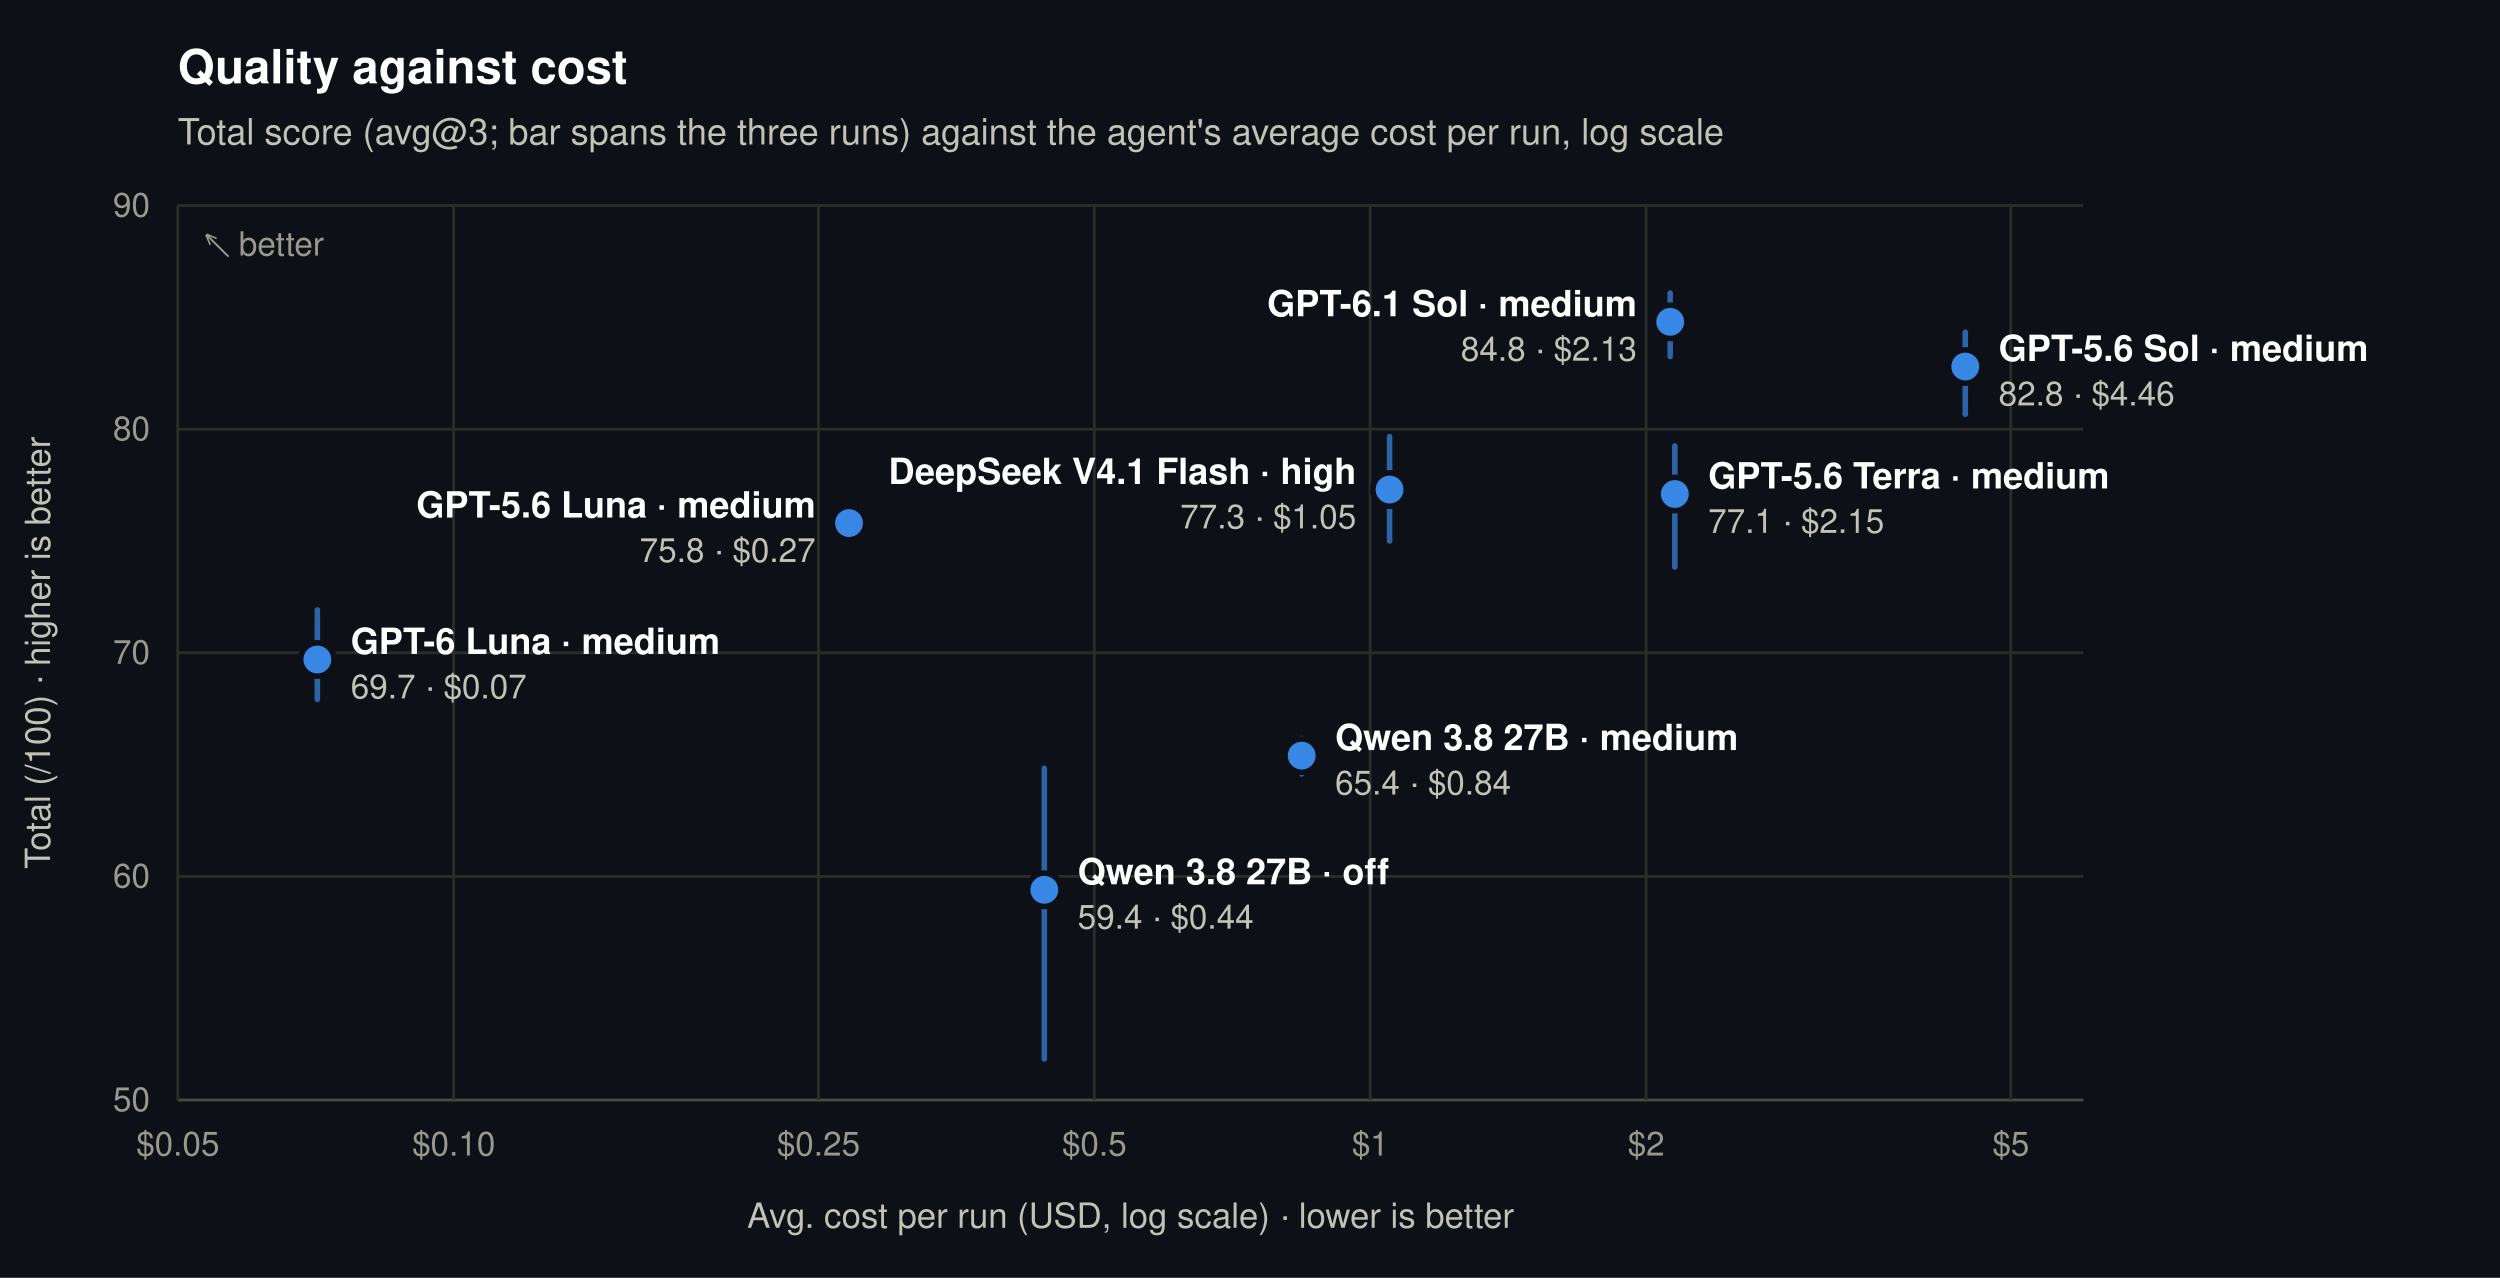
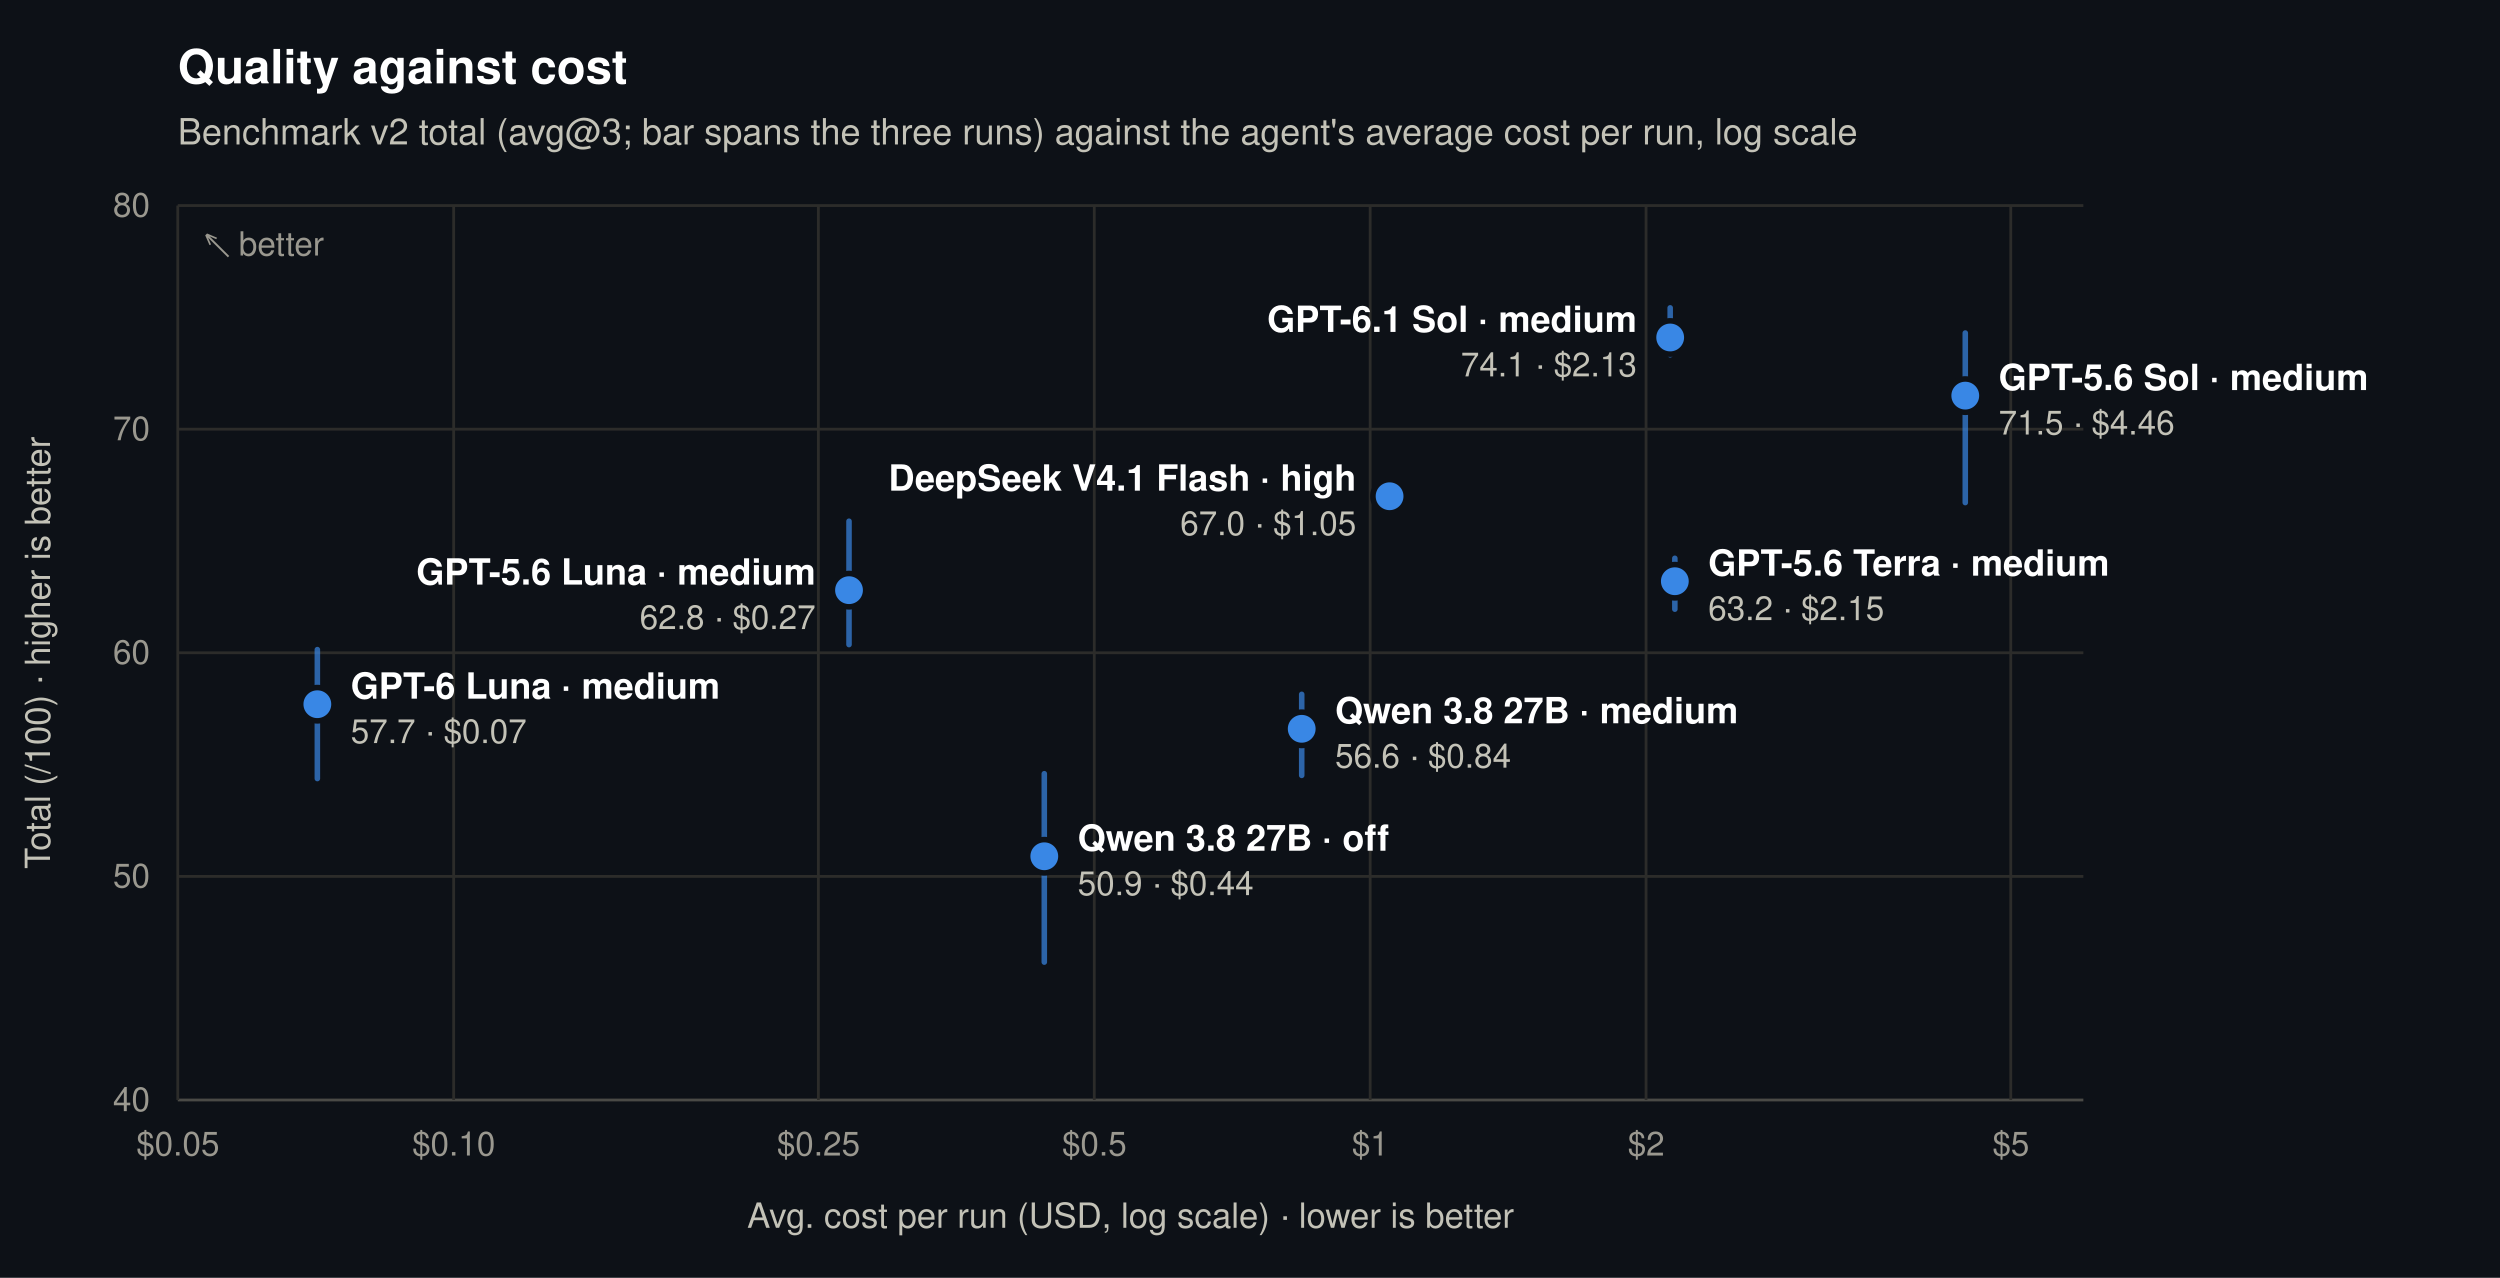
<svg xmlns="http://www.w3.org/2000/svg" width="900" height="460" viewBox="0 0 900 460" role="img" aria-labelledby="t d">
  <rect width="900" height="460" fill="#0d1117" />
  <g font-family="system-ui, -apple-system, 'Segoe UI', Helvetica, Arial, sans-serif">
    <text x="64" y="30" font-size="17" font-weight="600" fill="#ffffff">Quality against cost</text>
-     <text x="64" y="52" font-size="13" fill="#c3c2b7">Total score (avg@3; bar spans the three runs) against the agent's average cost per run, log scale</text>
+     <text x="64" y="52" font-size="13" fill="#c3c2b7">Benchmark v2 total (avg@3; bar spans the three runs) against the agent's average cost per run, log scale</text>
    <line x1="64" x2="750" y1="396" y2="396" stroke="#4a4a46" stroke-width="1" />
-     <text x="54" y="400" font-size="12" text-anchor="end" fill="#9a988f" style="font-variant-numeric: tabular-nums">50</text>
+     <text x="54" y="400" font-size="12" text-anchor="end" fill="#9a988f" style="font-variant-numeric: tabular-nums">40</text>
    <line x1="64" x2="750" y1="315.5" y2="315.5" stroke="#2c2c2a" stroke-width="1" />
-     <text x="54" y="319.5" font-size="12" text-anchor="end" fill="#9a988f" style="font-variant-numeric: tabular-nums">60</text>
+     <text x="54" y="319.5" font-size="12" text-anchor="end" fill="#9a988f" style="font-variant-numeric: tabular-nums">50</text>
    <line x1="64" x2="750" y1="235" y2="235" stroke="#2c2c2a" stroke-width="1" />
-     <text x="54" y="239" font-size="12" text-anchor="end" fill="#9a988f" style="font-variant-numeric: tabular-nums">70</text>
+     <text x="54" y="239" font-size="12" text-anchor="end" fill="#9a988f" style="font-variant-numeric: tabular-nums">60</text>
    <line x1="64" x2="750" y1="154.5" y2="154.5" stroke="#2c2c2a" stroke-width="1" />
-     <text x="54" y="158.5" font-size="12" text-anchor="end" fill="#9a988f" style="font-variant-numeric: tabular-nums">80</text>
+     <text x="54" y="158.5" font-size="12" text-anchor="end" fill="#9a988f" style="font-variant-numeric: tabular-nums">70</text>
    <line x1="64" x2="750" y1="74" y2="74" stroke="#2c2c2a" stroke-width="1" />
-     <text x="54" y="78" font-size="12" text-anchor="end" fill="#9a988f" style="font-variant-numeric: tabular-nums">90</text>
+     <text x="54" y="78" font-size="12" text-anchor="end" fill="#9a988f" style="font-variant-numeric: tabular-nums">80</text>
    <line x1="64" x2="64" y1="74" y2="396" stroke="#2c2c2a" stroke-width="1" />
    <text x="64" y="416" font-size="12" text-anchor="middle" fill="#9a988f" style="font-variant-numeric: tabular-nums">$0.05</text>
    <line x1="163.321" x2="163.321" y1="74" y2="396" stroke="#2c2c2a" stroke-width="1" />
    <text x="163.321" y="416" font-size="12" text-anchor="middle" fill="#9a988f" style="font-variant-numeric: tabular-nums">$0.10</text>
    <line x1="294.616" x2="294.616" y1="74" y2="396" stroke="#2c2c2a" stroke-width="1" />
    <text x="294.616" y="416" font-size="12" text-anchor="middle" fill="#9a988f" style="font-variant-numeric: tabular-nums">$0.25</text>
    <line x1="393.938" x2="393.938" y1="74" y2="396" stroke="#2c2c2a" stroke-width="1" />
    <text x="393.938" y="416" font-size="12" text-anchor="middle" fill="#9a988f" style="font-variant-numeric: tabular-nums">$0.5</text>
    <line x1="493.259" x2="493.259" y1="74" y2="396" stroke="#2c2c2a" stroke-width="1" />
    <text x="493.259" y="416" font-size="12" text-anchor="middle" fill="#9a988f" style="font-variant-numeric: tabular-nums">$1</text>
    <line x1="592.58" x2="592.58" y1="74" y2="396" stroke="#2c2c2a" stroke-width="1" />
    <text x="592.58" y="416" font-size="12" text-anchor="middle" fill="#9a988f" style="font-variant-numeric: tabular-nums">$2</text>
    <line x1="723.875" x2="723.875" y1="74" y2="396" stroke="#2c2c2a" stroke-width="1" />
    <text x="723.875" y="416" font-size="12" text-anchor="middle" fill="#9a988f" style="font-variant-numeric: tabular-nums">$5</text>
    <text x="407" y="442" font-size="12.5" text-anchor="middle" fill="#c3c2b7">Avg. cost per run (USD, log scale) · lower is better</text>
    <text transform="translate(18 235) rotate(-90)" font-size="12.5" text-anchor="middle" fill="#c3c2b7">Total (/100) · higher is better</text>
    <text x="74" y="92" font-size="12" fill="#9a988f">↖ better</text>
-     <line x1="601.267" x2="601.267" y1="128.337" y2="105.529" stroke="#3987e5" stroke-width="2" stroke-linecap="round" opacity="0.7" />
-     <line x1="707.499" x2="707.499" y1="149.133" y2="119.617" stroke="#3987e5" stroke-width="2" stroke-linecap="round" opacity="0.7" />
-     <line x1="500.25" x2="500.25" y1="194.75" y2="157.183" stroke="#3987e5" stroke-width="2" stroke-linecap="round" opacity="0.7" />
-     <line x1="602.943" x2="602.943" y1="204.142" y2="160.538" stroke="#3987e5" stroke-width="2" stroke-linecap="round" opacity="0.7" />
-     <line x1="305.644" x2="305.644" y1="192.067" y2="183.346" stroke="#3987e5" stroke-width="2" stroke-linecap="round" opacity="0.7" />
-     <line x1="114.246" x2="114.246" y1="251.771" y2="219.571" stroke="#3987e5" stroke-width="2" stroke-linecap="round" opacity="0.7" />
-     <line x1="468.616" x2="468.616" y1="278.604" y2="265.858" stroke="#3987e5" stroke-width="2" stroke-linecap="round" opacity="0.7" />
-     <line x1="375.946" x2="375.946" y1="381.242" y2="276.592" stroke="#3987e5" stroke-width="2" stroke-linecap="round" opacity="0.7" />
-     <circle cx="601.267" cy="115.86" r="6" fill="#3987e5" stroke="#0d1117" stroke-width="2" />
-     <circle cx="707.499" cy="131.96" r="6" fill="#3987e5" stroke="#0d1117" stroke-width="2" />
-     <circle cx="500.25" cy="176.235" r="6" fill="#3987e5" stroke="#0d1117" stroke-width="2" />
-     <circle cx="602.943" cy="177.845" r="6" fill="#3987e5" stroke="#0d1117" stroke-width="2" />
-     <circle cx="305.644" cy="188.31" r="6" fill="#3987e5" stroke="#0d1117" stroke-width="2" />
-     <circle cx="114.246" cy="237.415" r="6" fill="#3987e5" stroke="#0d1117" stroke-width="2" />
-     <circle cx="468.616" cy="272.03" r="6" fill="#3987e5" stroke="#0d1117" stroke-width="2" />
-     <circle cx="375.946" cy="320.33" r="6" fill="#3987e5" stroke="#0d1117" stroke-width="2" />
-     <text x="589.267" y="113.86" font-size="13" font-weight="600" text-anchor="end" fill="#ffffff">GPT-6.1 Sol · medium</text>
-     <text x="589.267" y="129.86" font-size="12" text-anchor="end" fill="#c3c2b7" style="font-variant-numeric: tabular-nums">84.8 · $2.13</text>
-     <text x="719.499" y="129.96" font-size="13" font-weight="600" text-anchor="start" fill="#ffffff">GPT-5.6 Sol · medium</text>
-     <text x="719.499" y="145.96" font-size="12" text-anchor="start" fill="#c3c2b7" style="font-variant-numeric: tabular-nums">82.8 · $4.46</text>
-     <text x="488.25" y="174.235" font-size="13" font-weight="600" text-anchor="end" fill="#ffffff">DeepSeek V4.1 Flash · high</text>
-     <text x="488.25" y="190.235" font-size="12" text-anchor="end" fill="#c3c2b7" style="font-variant-numeric: tabular-nums">77.3 · $1.05</text>
-     <text x="614.943" y="175.845" font-size="13" font-weight="600" text-anchor="start" fill="#ffffff">GPT-5.6 Terra · medium</text>
-     <text x="614.943" y="191.845" font-size="12" text-anchor="start" fill="#c3c2b7" style="font-variant-numeric: tabular-nums">77.1 · $2.15</text>
-     <text x="293.644" y="186.31" font-size="13" font-weight="600" text-anchor="end" fill="#ffffff">GPT-5.6 Luna · medium</text>
-     <text x="293.644" y="202.31" font-size="12" text-anchor="end" fill="#c3c2b7" style="font-variant-numeric: tabular-nums">75.8 · $0.27</text>
-     <text x="126.246" y="235.415" font-size="13" font-weight="600" text-anchor="start" fill="#ffffff">GPT-6 Luna · medium</text>
-     <text x="126.246" y="251.415" font-size="12" text-anchor="start" fill="#c3c2b7" style="font-variant-numeric: tabular-nums">69.7 · $0.07</text>
-     <text x="480.616" y="270.03" font-size="13" font-weight="600" text-anchor="start" fill="#ffffff">Qwen 3.8 27B · medium</text>
-     <text x="480.616" y="286.03" font-size="12" text-anchor="start" fill="#c3c2b7" style="font-variant-numeric: tabular-nums">65.4 · $0.84</text>
-     <text x="387.946" y="318.33" font-size="13" font-weight="600" text-anchor="start" fill="#ffffff">Qwen 3.8 27B · off</text>
-     <text x="387.946" y="334.33" font-size="12" text-anchor="start" fill="#c3c2b7" style="font-variant-numeric: tabular-nums">59.4 · $0.44</text>
+     <line x1="601.267" x2="601.267" y1="127.734" y2="110.829" stroke="#3987e5" stroke-width="2" stroke-linecap="round" opacity="0.7" />
+     <line x1="707.499" x2="707.499" y1="180.931" y2="119.885" stroke="#3987e5" stroke-width="2" stroke-linecap="round" opacity="0.7" />
+     <line x1="500.25" x2="500.25" y1="184.419" y2="175.095" stroke="#3987e5" stroke-width="2" stroke-linecap="round" opacity="0.7" />
+     <line x1="602.943" x2="602.943" y1="219.302" y2="200.989" stroke="#3987e5" stroke-width="2" stroke-linecap="round" opacity="0.7" />
+     <line x1="305.644" x2="305.644" y1="232.048" y2="187.639" stroke="#3987e5" stroke-width="2" stroke-linecap="round" opacity="0.7" />
+     <line x1="114.246" x2="114.246" y1="280.281" y2="233.86" stroke="#3987e5" stroke-width="2" stroke-linecap="round" opacity="0.7" />
+     <line x1="468.616" x2="468.616" y1="279.141" y2="249.96" stroke="#3987e5" stroke-width="2" stroke-linecap="round" opacity="0.7" />
+     <line x1="375.946" x2="375.946" y1="346.358" y2="278.537" stroke="#3987e5" stroke-width="2" stroke-linecap="round" opacity="0.7" />
+     <circle cx="601.267" cy="121.495" r="6" fill="#3987e5" stroke="#0d1117" stroke-width="2" />
+     <circle cx="707.499" cy="142.425" r="6" fill="#3987e5" stroke="#0d1117" stroke-width="2" />
+     <circle cx="500.25" cy="178.65" r="6" fill="#3987e5" stroke="#0d1117" stroke-width="2" />
+     <circle cx="602.943" cy="209.24" r="6" fill="#3987e5" stroke="#0d1117" stroke-width="2" />
+     <circle cx="305.644" cy="212.46" r="6" fill="#3987e5" stroke="#0d1117" stroke-width="2" />
+     <circle cx="114.246" cy="253.515" r="6" fill="#3987e5" stroke="#0d1117" stroke-width="2" />
+     <circle cx="468.616" cy="262.37" r="6" fill="#3987e5" stroke="#0d1117" stroke-width="2" />
+     <circle cx="375.946" cy="308.255" r="6" fill="#3987e5" stroke="#0d1117" stroke-width="2" />
+     <text x="589.267" y="119.495" font-size="13" font-weight="600" text-anchor="end" fill="#ffffff">GPT-6.1 Sol · medium</text>
+     <text x="589.267" y="135.495" font-size="12" text-anchor="end" fill="#c3c2b7" style="font-variant-numeric: tabular-nums">74.1 · $2.13</text>
+     <text x="719.499" y="140.425" font-size="13" font-weight="600" text-anchor="start" fill="#ffffff">GPT-5.6 Sol · medium</text>
+     <text x="719.499" y="156.425" font-size="12" text-anchor="start" fill="#c3c2b7" style="font-variant-numeric: tabular-nums">71.5 · $4.46</text>
+     <text x="488.25" y="176.65" font-size="13" font-weight="600" text-anchor="end" fill="#ffffff">DeepSeek V4.1 Flash · high</text>
+     <text x="488.25" y="192.65" font-size="12" text-anchor="end" fill="#c3c2b7" style="font-variant-numeric: tabular-nums">67.0 · $1.05</text>
+     <text x="614.943" y="207.24" font-size="13" font-weight="600" text-anchor="start" fill="#ffffff">GPT-5.6 Terra · medium</text>
+     <text x="614.943" y="223.24" font-size="12" text-anchor="start" fill="#c3c2b7" style="font-variant-numeric: tabular-nums">63.2 · $2.15</text>
+     <text x="293.644" y="210.46" font-size="13" font-weight="600" text-anchor="end" fill="#ffffff">GPT-5.6 Luna · medium</text>
+     <text x="293.644" y="226.46" font-size="12" text-anchor="end" fill="#c3c2b7" style="font-variant-numeric: tabular-nums">62.8 · $0.27</text>
+     <text x="126.246" y="251.515" font-size="13" font-weight="600" text-anchor="start" fill="#ffffff">GPT-6 Luna · medium</text>
+     <text x="126.246" y="267.515" font-size="12" text-anchor="start" fill="#c3c2b7" style="font-variant-numeric: tabular-nums">57.7 · $0.07</text>
+     <text x="480.616" y="260.37" font-size="13" font-weight="600" text-anchor="start" fill="#ffffff">Qwen 3.8 27B · medium</text>
+     <text x="480.616" y="276.37" font-size="12" text-anchor="start" fill="#c3c2b7" style="font-variant-numeric: tabular-nums">56.6 · $0.84</text>
+     <text x="387.946" y="306.255" font-size="13" font-weight="600" text-anchor="start" fill="#ffffff">Qwen 3.8 27B · off</text>
+     <text x="387.946" y="322.255" font-size="12" text-anchor="start" fill="#c3c2b7" style="font-variant-numeric: tabular-nums">50.9 · $0.44</text>
  </g>
</svg>
